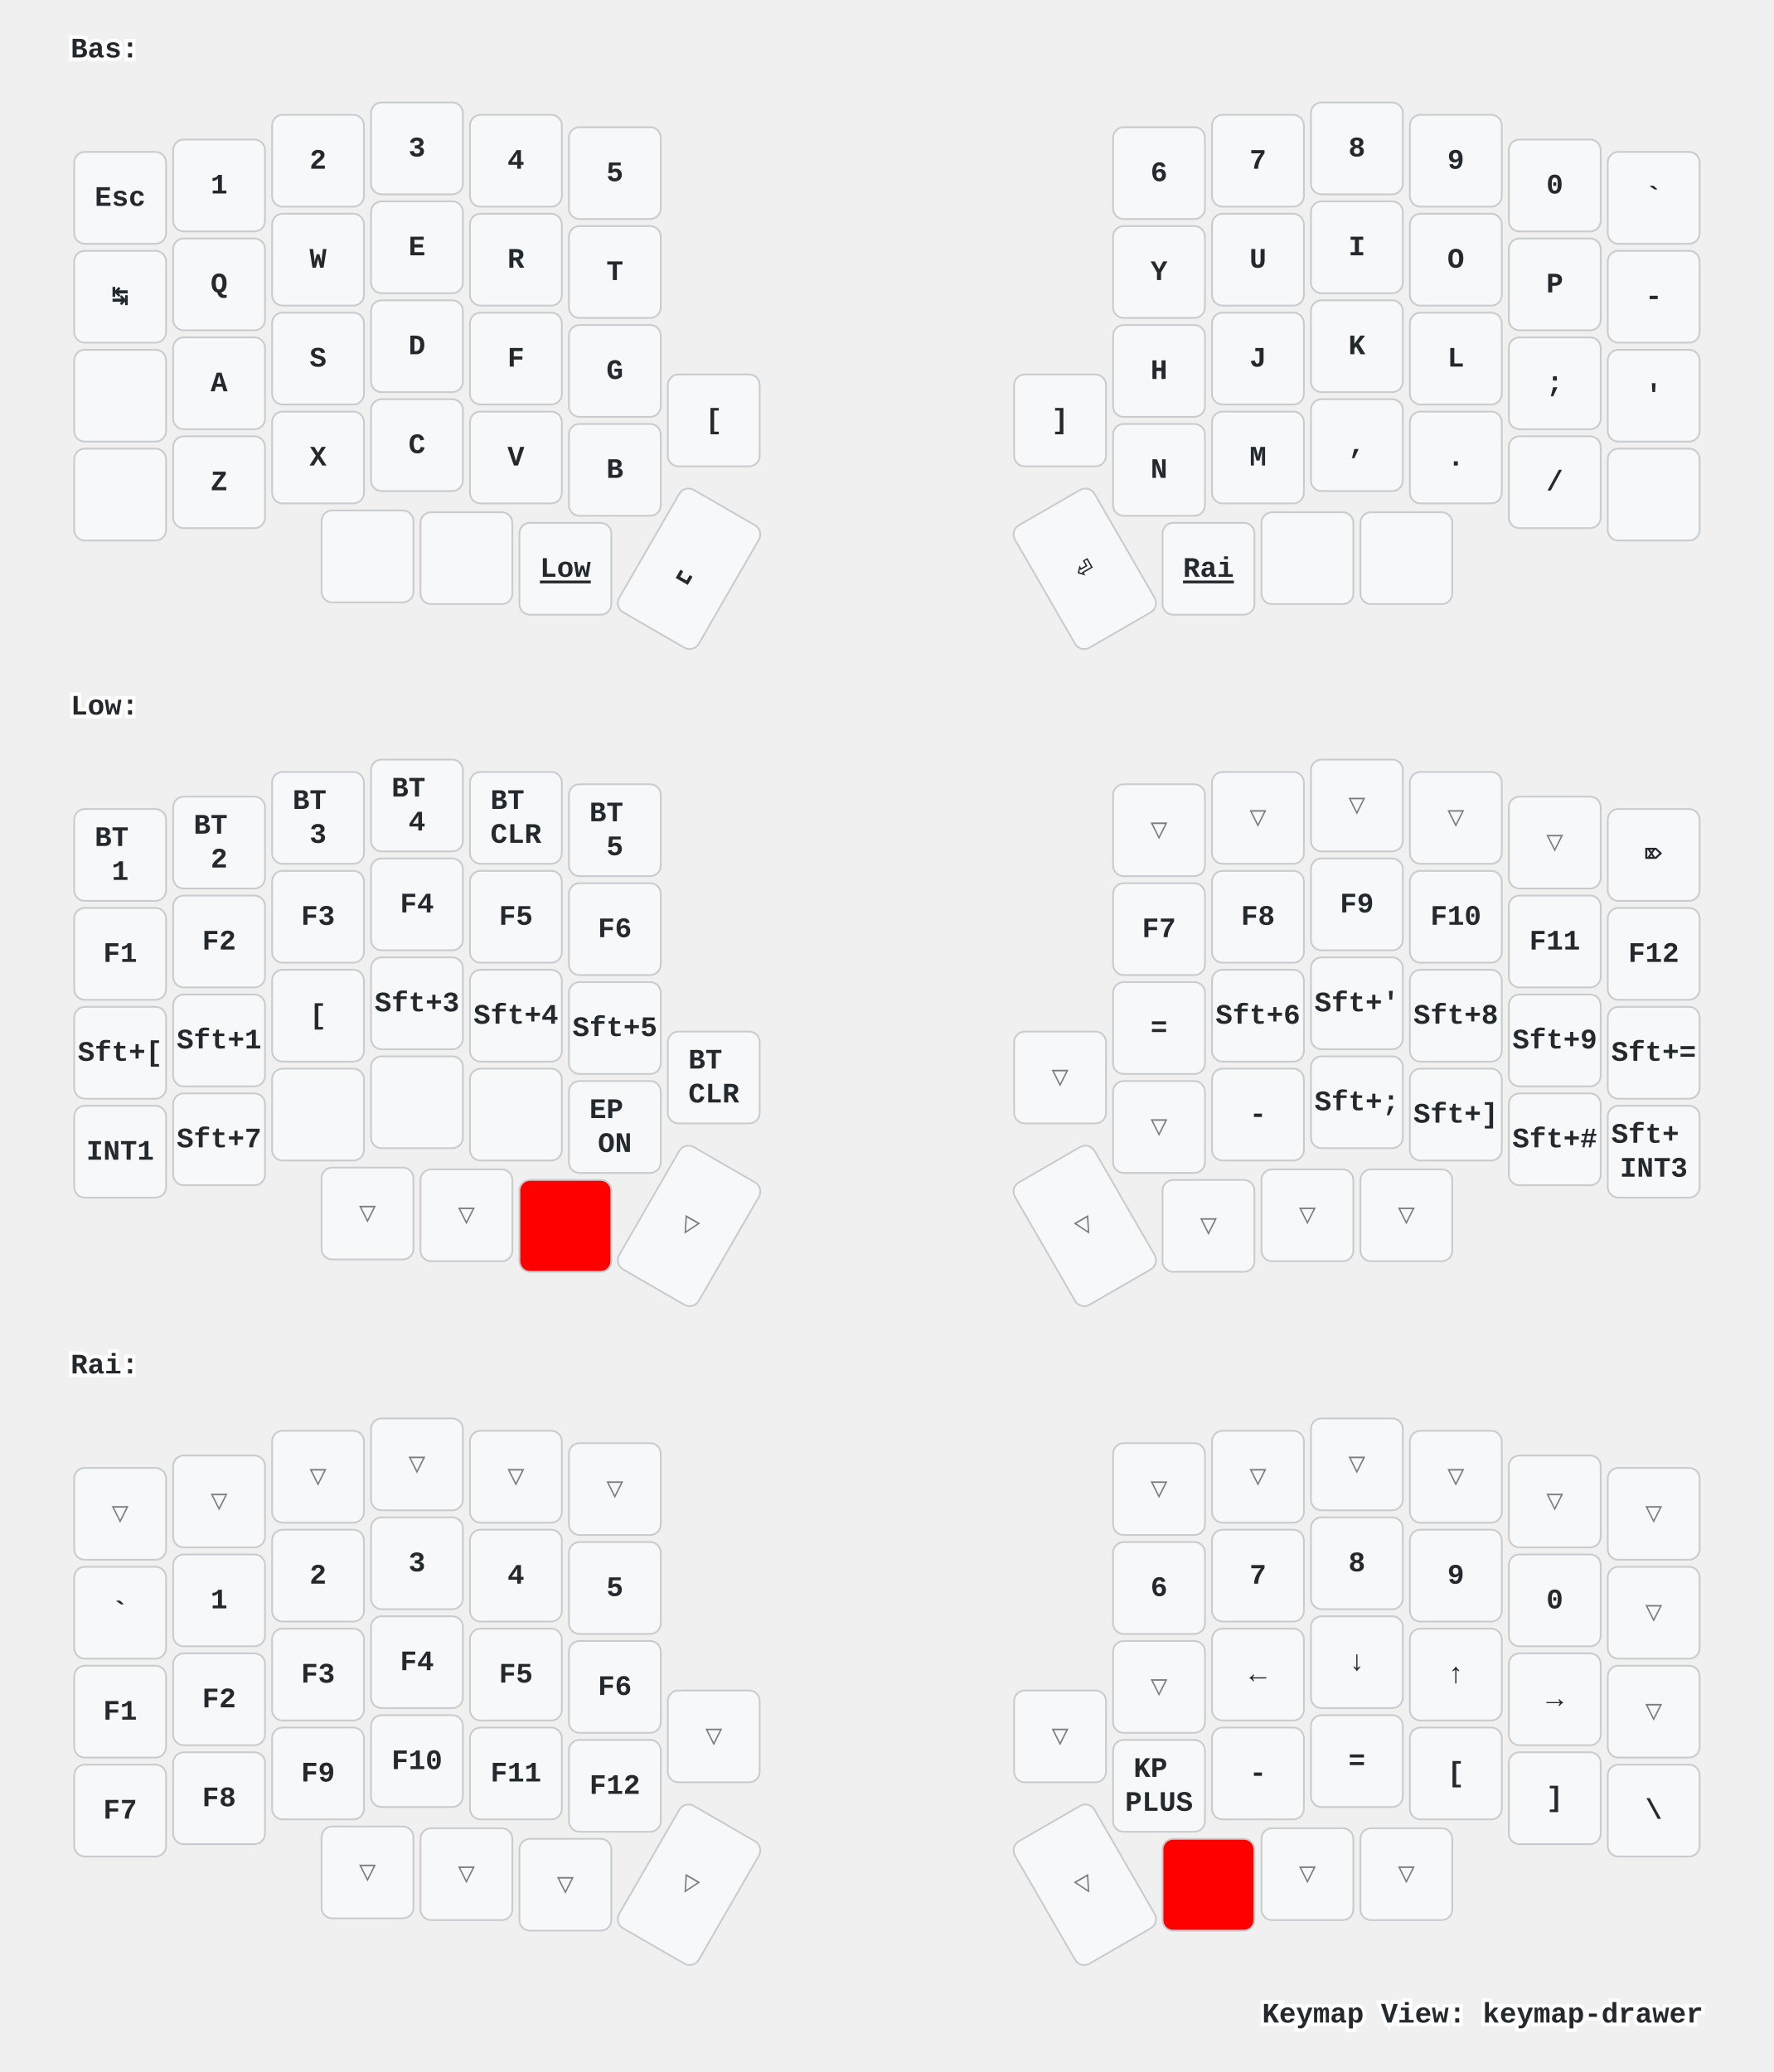
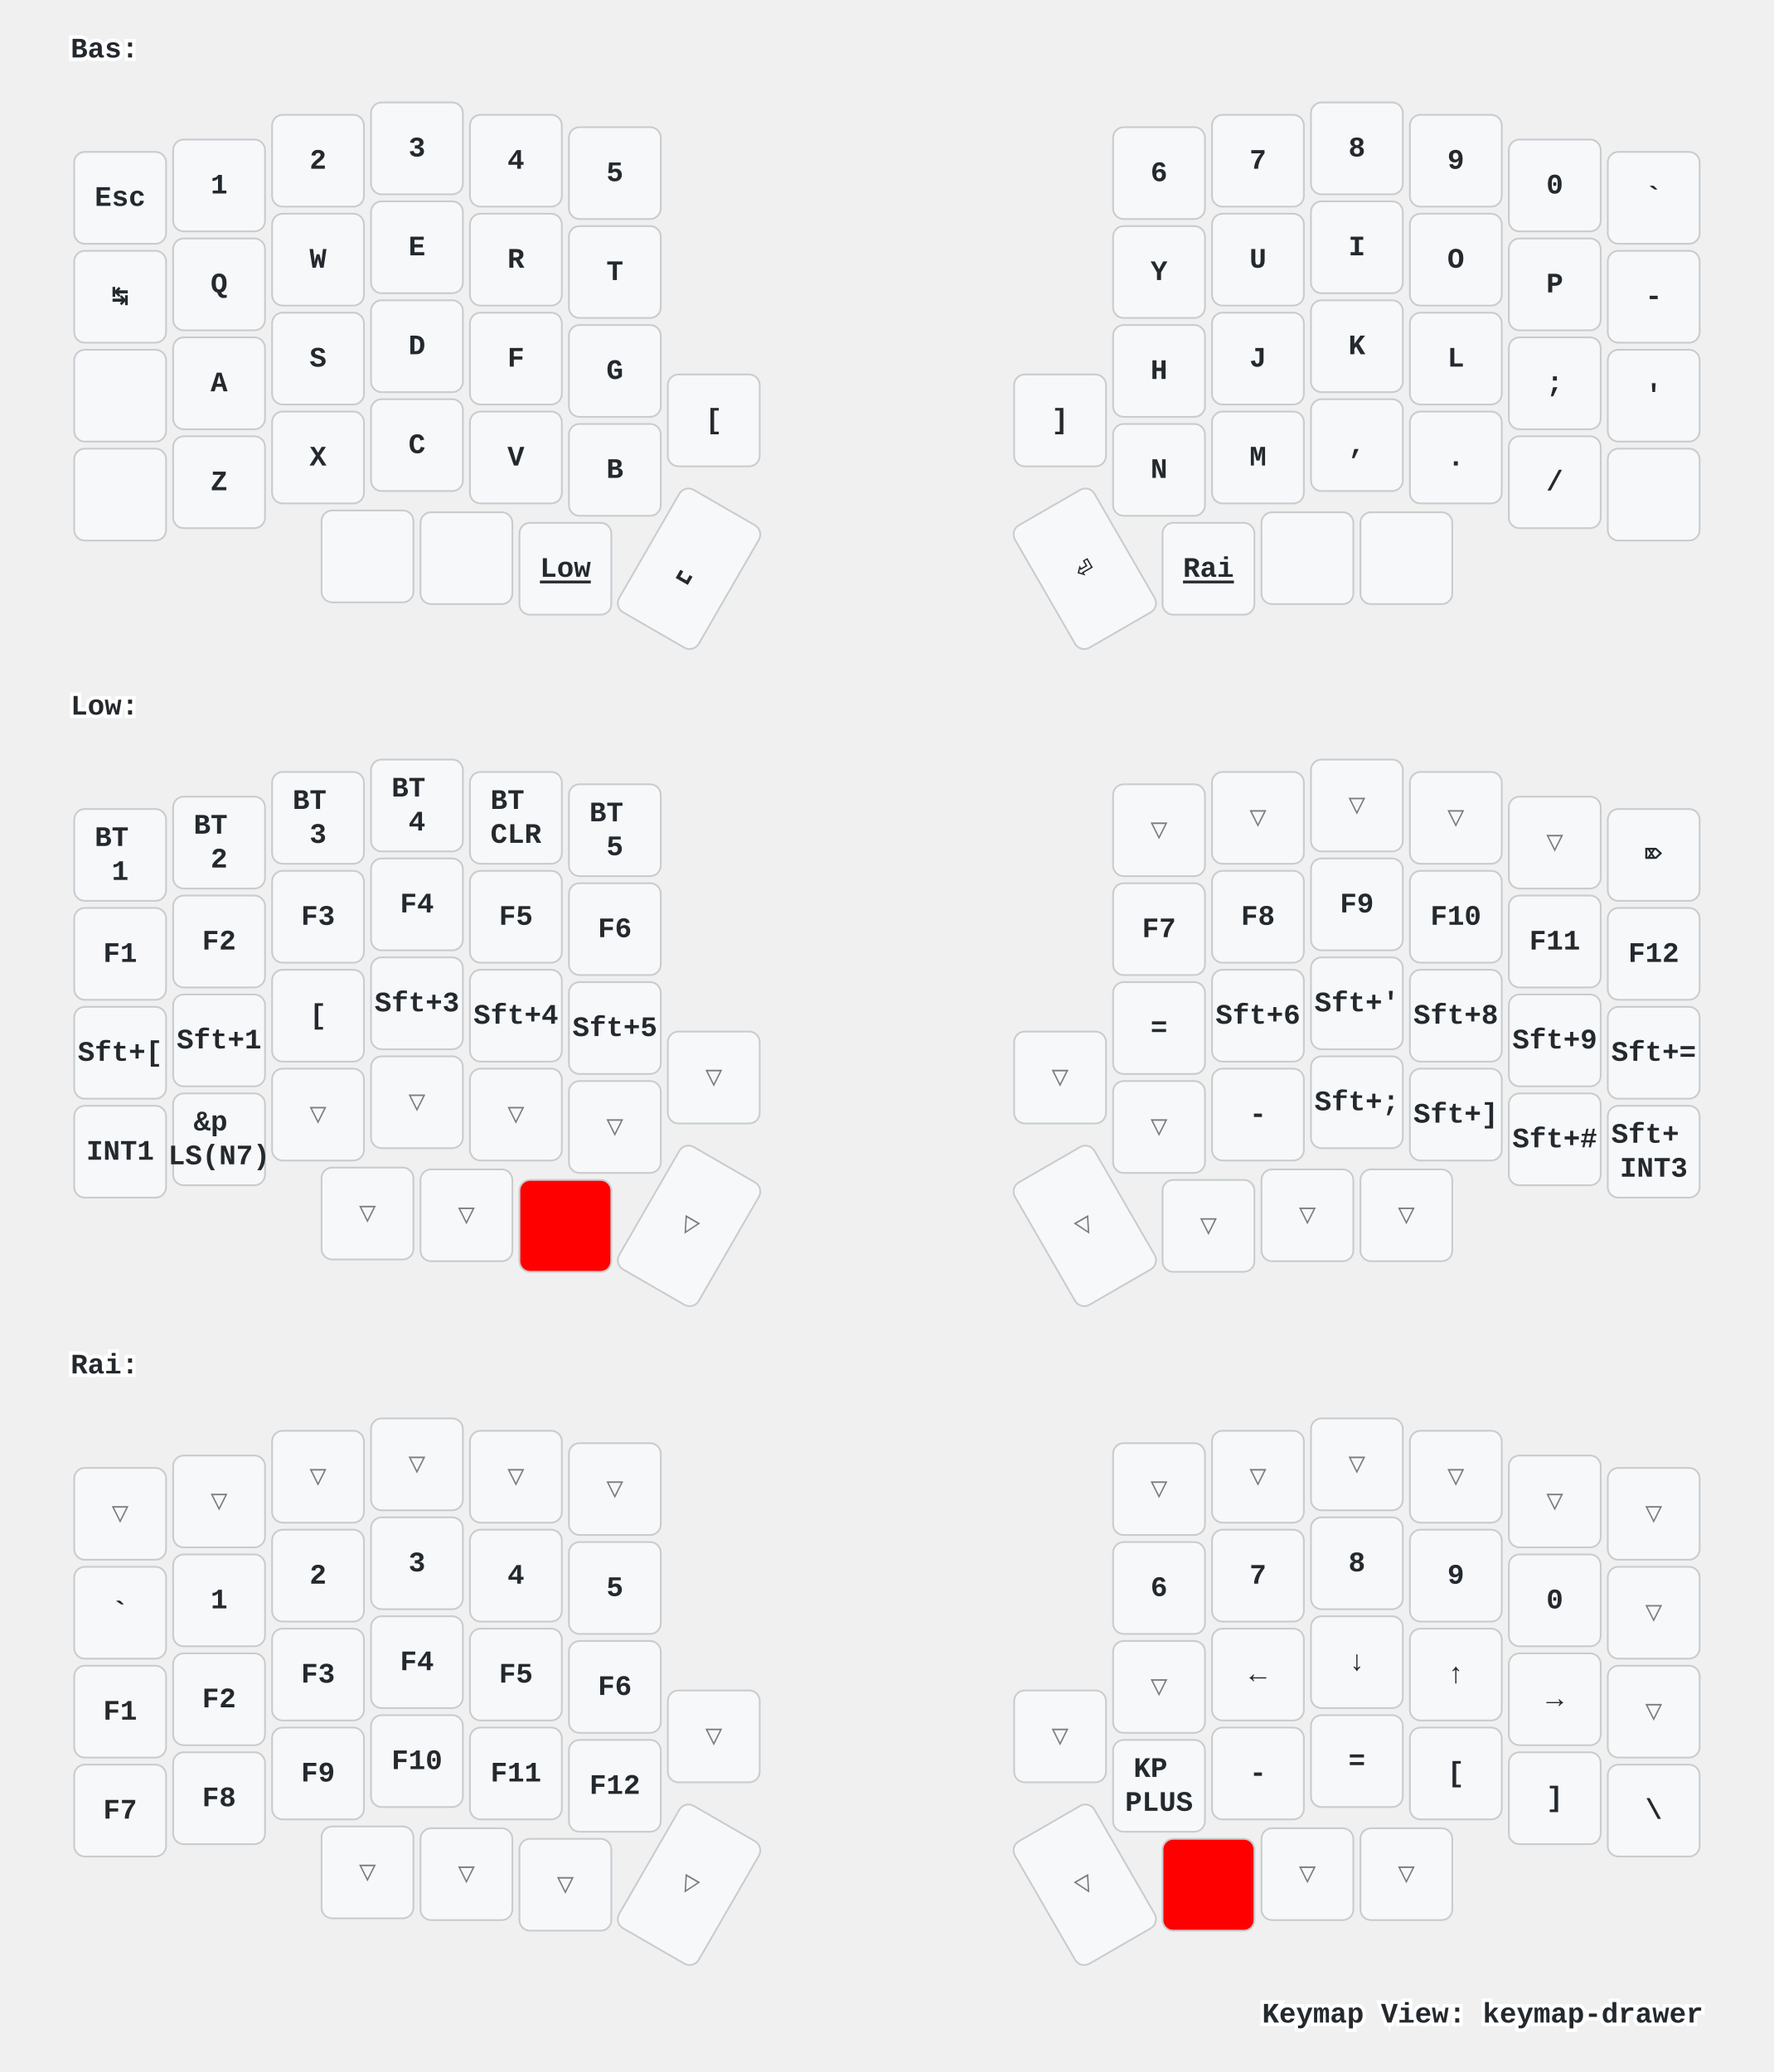
<svg xmlns="http://www.w3.org/2000/svg" xmlns:xlink="http://www.w3.org/1999/xlink" width="1004" height="1173" viewBox="0 0 1004 1173" class="keymap">
  <defs>/* start glyphs */
<svg id="mdi:apple-keyboard-command">
      <svg id="mdi-apple-keyboard-command" viewBox="0 0 24 24">
        <path d="M6,2A4,4 0 0,1 10,6V8H14V6A4,4 0 0,1 18,2A4,4 0 0,1 22,6A4,4 0 0,1 18,10H16V14H18A4,4 0 0,1 22,18A4,4 0 0,1 18,22A4,4 0 0,1 14,18V16H10V18A4,4 0 0,1 6,22A4,4 0 0,1 2,18A4,4 0 0,1 6,14H8V10H6A4,4 0 0,1 2,6A4,4 0 0,1 6,2M16,18A2,2 0 0,0 18,20A2,2 0 0,0 20,18A2,2 0 0,0 18,16H16V18M14,10H10V14H14V10M6,16A2,2 0 0,0 4,18A2,2 0 0,0 6,20A2,2 0 0,0 8,18V16H6M8,6A2,2 0 0,0 6,4A2,2 0 0,0 4,6A2,2 0 0,0 6,8H8V6M18,8A2,2 0 0,0 20,6A2,2 0 0,0 18,4A2,2 0 0,0 16,6V8H18Z" />
      </svg>
    </svg>
    <svg id="mdi:apple-keyboard-control">
      <svg id="mdi-apple-keyboard-control" viewBox="0 0 24 24">
        <path d="M19.78,11.78L18.36,13.19L12,6.83L5.64,13.19L4.22,11.78L12,4L19.78,11.78Z" />
      </svg>
    </svg>
    <svg id="mdi:apple-keyboard-option">
      <svg id="mdi-apple-keyboard-option" viewBox="0 0 24 24">
        <path d="M3,4H9.11L16.15,18H21V20H14.88L7.84,6H3V4M14,4H21V6H14V4Z" />
      </svg>
    </svg>
    <svg id="mdi:apple-keyboard-shift">
      <svg id="mdi-apple-keyboard-shift" viewBox="0 0 24 24">
        <path d="M15,18V12H17.17L12,6.83L6.83,12H9V18H15M12,4L22,14H17V20H7V14H2L12,4Z" />
      </svg>
    </svg>
    <svg id="mdi:backspace-outline">
      <svg id="mdi-backspace-outline" viewBox="0 0 24 24">
        <path d="M19,15.59L17.59,17L14,13.41L10.41,17L9,15.59L12.59,12L9,8.41L10.41,7L14,10.59L17.59,7L19,8.41L15.41,12L19,15.59M22,3A2,2 0 0,1 24,5V19A2,2 0 0,1 22,21H7C6.31,21 5.77,20.64 5.41,20.11L0,12L5.41,3.88C5.77,3.35 6.31,3 7,3H22M22,5H7L2.28,12L7,19H22V5Z" />
      </svg>
    </svg>
-     <svg id="mdi:led-on">
-       <svg id="mdi-led-on" viewBox="0 0 24 24">
-         <path d="M11,0V4H13V0H11M18.3,2.29L15.24,5.29L16.64,6.71L19.7,3.71L18.3,2.29M5.71,2.29L4.29,3.71L7.29,6.71L8.71,5.29L5.71,2.29M12,6A4,4 0 0,0 8,10V16H6V18H9V23H11V18H13V23H15V18H18V16H16V10A4,4 0 0,0 12,6M2,9V11H6V9H2M18,9V11H22V9H18Z" />
-       </svg>
-     </svg>
-     <svg id="mdi:led-outline">
-       <svg id="mdi-led-outline" viewBox="0 0 24 24">
-         <path d="M12,6A4,4 0 0,0 8,10V16H6V18H9V23H11V18H13V23H15V18H18V16H16V10A4,4 0 0,0 12,6M12,8A2,2 0 0,1 14,10V15H10V10A2,2 0 0,1 12,8Z" />
-       </svg>
-     </svg>
-     <svg id="mdi:page-previous-outline">
-       <svg id="mdi-page-previous-outline" viewBox="0 0 24 24">
-         <path d="M2,3H19A2,2 0 0,1 21,5V9H19V5H2V19H19V15H21V19A2,2 0 0,1 19,21H2A2,2 0 0,1 0,19V5A2,2 0 0,1 2,3M17,15V13H24V11H17V9L13,12L17,15M4,13H11V11H4V13M4,9H11V7H4V9M4,17H8V15H4V17Z" />
-       </svg>
-     </svg>
-     <svg id="tabler:brightness-down">
-       <svg viewBox="0 0 24 24" fill="none" stroke="currentColor" stroke-width="2" stroke-linecap="round" stroke-linejoin="round" class="icon icon-tabler icons-tabler-outline icon-tabler-brightness-down">
-         <path stroke="none" d="M0 0h24v24H0z" fill="none" />
-         <path d="M9 12a3 3 0 1 0 6 0a3 3 0 1 0 -6 0" />
-         <path d="M12 5l0 .01" />
-         <path d="M17 7l0 .01" />
-         <path d="M19 12l0 .01" />
-         <path d="M17 17l0 .01" />
-         <path d="M12 19l0 .01" />
-         <path d="M7 17l0 .01" />
-         <path d="M5 12l0 .01" />
-         <path d="M7 7l0 .01" />
-       </svg>
-     </svg>
-     <svg id="tabler:brightness-up">
-       <svg viewBox="0 0 24 24" fill="none" stroke="currentColor" stroke-width="2" stroke-linecap="round" stroke-linejoin="round" class="icon icon-tabler icons-tabler-outline icon-tabler-brightness-up">
-         <path stroke="none" d="M0 0h24v24H0z" fill="none" />
-         <path d="M9 12a3 3 0 1 0 6 0a3 3 0 1 0 -6 0" />
-         <path d="M12 5l0 -2" />
-         <path d="M17 7l1.4 -1.4" />
-         <path d="M19 12l2 0" />
-         <path d="M17 17l1.4 1.4" />
-         <path d="M12 19l0 2" />
-         <path d="M7 17l-1.4 1.4" />
-         <path d="M6 12l-2 0" />
-         <path d="M7 7l-1.4 -1.4" />
-       </svg>
-     </svg>
  </defs>/* end glyphs */
<style>/* inherit to force styles through use tags */
svg path {
    fill: inherit;
}

/* font and background color specifications */
svg.keymap {
    font-family: SFMono-Regular,Consolas,Liberation Mono,Menlo,monospace;
    font-size: 14px;
    font-kerning: normal;
    text-rendering: optimizeLegibility;
    fill: #24292e;
}

/* default key styling */
rect.key {
    fill: #f6f8fa;
}

rect.key, rect.combo {
    stroke: #c9cccf;
    stroke-width: 1;
}

/* default key side styling, only used is draw_key_sides is set */
rect.side {
    filter: brightness(90%);
}

/* color accent for combo boxes */
rect.combo, rect.combo-separate {
    fill: #cdf;
}

/* color accent for held keys */
rect.held, rect.combo.held {
    fill: #fdd;
}

/* color accent for ghost (optional) keys */
rect.ghost, rect.combo.ghost {
    stroke-dasharray: 4, 4;
    stroke-width: 2;
}

text {
    text-anchor: middle;
    dominant-baseline: middle;
}

/* styling for layer labels */
text.label {
    font-weight: bold;
    text-anchor: start;
    stroke: white;
    stroke-width: 4;
    paint-order: stroke;
}

/* styling for optional footer */
text.footer {
    text-anchor: end;
    dominant-baseline: auto;
    stroke: white;
    stroke-width: 4;
    paint-order: stroke;
}

/* styling for combo tap, and key non-tap label text */
text.combo, text.hold, text.shifted, text.left, text.right {
    font-size: 11px;
}

text.hold {
    text-anchor: middle;
    dominant-baseline: auto;
}

text.shifted {
    text-anchor: middle;
    dominant-baseline: hanging;
}

text.left {
    text-anchor: start;
}

text.right {
    text-anchor: end;
}

text.layer-activator {
    text-decoration: underline;
}

/* styling for hold/shifted label text in combo box */
text.combo.hold, text.combo.shifted, text.combo.left, text.combo.right {
    font-size: 8px;
}

/* lighter symbol for transparent keys */
text.trans {
    fill: #7b7e81;
}

/* styling for combo dendrons */
path.combo {
    stroke-width: 1;
    stroke: gray;
    fill: none;
}

/* Start Tabler Icons Cleanup */
/* cannot use height/width with glyphs */
.icon-tabler &gt; path {
    fill: inherit;
    stroke: inherit;
    stroke-width: 2;
}
/* hide tabler's default box */
.icon-tabler &gt; path[stroke="none"][fill="none"] {
    visibility: hidden;
}
/* End Tabler Icons Cleanup */

/* For default sytles, see https://github.com/caksoylar/keymap-drawer/blob/main/keymap_drawer/config.py#L85 */

svg.keymap {
  font-family: Ubuntu Mono, Inconsolata, Consolas, Liberation Mono, Menlo, monospace;
  font-size: 16px;
  font-weight: bold;
  text-rendering: optimizeLegibility;
}

/* Color accent for held keys
red = #f00
green = #0f0
blue = #00f
yellow = #ff0
cyan = #0ff
magenta = #f0f
white = #fff
black = #000
grey = #888
light grey = #ccc
#ffc
*/
rect.held, rect.combo.held {
    fill: #f00;
}

/* Technique borrowed and extended from https://github.com/englmaxi/zmk-config/blob/master/keymap-drawer/config.yaml */
.sym_sub_text.tap {
  translate: -5px 2px;
  font-size: 20px;
}
.sym_sub_text.shifted {
  translate: 10px 13px;
  font-size: 10px;
  opacity: 1.0;
}
.combo.sym_sub_text.tap {
  translate: -1px 1px;
}
.combo.sym_sub_text.shifted {
  translate: 7px 5px;
  font-size: 10px;
  opacity: 1.0;
}

/* Toggle */
.toggle.shifted {
  translate: -10px 12px;
}

.toggle.hold {
  translate: 13px -23px;
}

/* Variant for tap-dances */
.tap_dance.tap {
  translate: -7px 0px;
  font-size: 12px;
}
.tap_dance.shifted {
  translate: 7px 17px;
  font-size: 12px;
  opacity: 1.0;
}

/* Variant for symbol next to symbol */
.sym_by_sym.tap {
  translate: -6px 0px;
}
.sym_by_sym.shifted {
  translate: 10px 12px;
  opacity: 1.0;
}

.combo.sym_by_sym.tap {
  translate: -35px 0px;
}
.combo.sym_by_sym.shifted {
  translate: 35px 20px;
  opacity: 1.0;
}

.combo.sym_by_sym.hold {
  visibility: hidden;
}

/* hide hold box for combo sym_by_sym */
.combo.sym_by_sym.hold &gt; path[stroke="none"][fill="none"] {
  visibility: hidden;
}
</style>
  <g transform="translate(40, 0)" class="layer-Bas">
    <text x="0" y="28" class="label" id="Bas">Bas:</text>
    <g transform="translate(0, 56)">
      <g transform="translate(28, 56)" class="key keypos-0">
        <rect rx="6" ry="6" x="-26" y="-26" width="52" height="52" class="key" />
        <text x="0" y="0" class="key tap">Esc</text>
      </g>
      <g transform="translate(84, 49)" class="key keypos-1">
        <rect rx="6" ry="6" x="-26" y="-26" width="52" height="52" class="key" />
        <text x="0" y="0" class="key tap">1</text>
      </g>
      <g transform="translate(140, 35)" class="key keypos-2">
        <rect rx="6" ry="6" x="-26" y="-26" width="52" height="52" class="key" />
        <text x="0" y="0" class="key tap">2</text>
      </g>
      <g transform="translate(196, 28)" class="key keypos-3">
        <rect rx="6" ry="6" x="-26" y="-26" width="52" height="52" class="key" />
        <text x="0" y="0" class="key tap">3</text>
      </g>
      <g transform="translate(252, 35)" class="key keypos-4">
        <rect rx="6" ry="6" x="-26" y="-26" width="52" height="52" class="key" />
        <text x="0" y="0" class="key tap">4</text>
      </g>
      <g transform="translate(308, 42)" class="key keypos-5">
        <rect rx="6" ry="6" x="-26" y="-26" width="52" height="52" class="key" />
        <text x="0" y="0" class="key tap">5</text>
      </g>
      <g transform="translate(616, 42)" class="key keypos-6">
        <rect rx="6" ry="6" x="-26" y="-26" width="52" height="52" class="key" />
        <text x="0" y="0" class="key tap">6</text>
      </g>
      <g transform="translate(672, 35)" class="key keypos-7">
        <rect rx="6" ry="6" x="-26" y="-26" width="52" height="52" class="key" />
        <text x="0" y="0" class="key tap">7</text>
      </g>
      <g transform="translate(728, 28)" class="key keypos-8">
        <rect rx="6" ry="6" x="-26" y="-26" width="52" height="52" class="key" />
        <text x="0" y="0" class="key tap">8</text>
      </g>
      <g transform="translate(784, 35)" class="key keypos-9">
        <rect rx="6" ry="6" x="-26" y="-26" width="52" height="52" class="key" />
        <text x="0" y="0" class="key tap">9</text>
      </g>
      <g transform="translate(840, 49)" class="key keypos-10">
        <rect rx="6" ry="6" x="-26" y="-26" width="52" height="52" class="key" />
        <text x="0" y="0" class="key tap">0</text>
      </g>
      <g transform="translate(896, 56)" class="key keypos-11">
        <rect rx="6" ry="6" x="-26" y="-26" width="52" height="52" class="key" />
        <text x="0" y="0" class="key tap">`</text>
      </g>
      <g transform="translate(28, 112)" class="key keypos-12">
        <rect rx="6" ry="6" x="-26" y="-26" width="52" height="52" class="key" />
        <text x="0" y="0" class="key tap">↹</text>
      </g>
      <g transform="translate(84, 105)" class="key keypos-13">
        <rect rx="6" ry="6" x="-26" y="-26" width="52" height="52" class="key" />
        <text x="0" y="0" class="key tap">Q</text>
      </g>
      <g transform="translate(140, 91)" class="key keypos-14">
        <rect rx="6" ry="6" x="-26" y="-26" width="52" height="52" class="key" />
        <text x="0" y="0" class="key tap">W</text>
      </g>
      <g transform="translate(196, 84)" class="key keypos-15">
        <rect rx="6" ry="6" x="-26" y="-26" width="52" height="52" class="key" />
        <text x="0" y="0" class="key tap">E</text>
      </g>
      <g transform="translate(252, 91)" class="key keypos-16">
        <rect rx="6" ry="6" x="-26" y="-26" width="52" height="52" class="key" />
        <text x="0" y="0" class="key tap">R</text>
      </g>
      <g transform="translate(308, 98)" class="key keypos-17">
        <rect rx="6" ry="6" x="-26" y="-26" width="52" height="52" class="key" />
        <text x="0" y="0" class="key tap">T</text>
      </g>
      <g transform="translate(616, 98)" class="key keypos-18">
        <rect rx="6" ry="6" x="-26" y="-26" width="52" height="52" class="key" />
        <text x="0" y="0" class="key tap">Y</text>
      </g>
      <g transform="translate(672, 91)" class="key keypos-19">
        <rect rx="6" ry="6" x="-26" y="-26" width="52" height="52" class="key" />
        <text x="0" y="0" class="key tap">U</text>
      </g>
      <g transform="translate(728, 84)" class="key keypos-20">
        <rect rx="6" ry="6" x="-26" y="-26" width="52" height="52" class="key" />
        <text x="0" y="0" class="key tap">I</text>
      </g>
      <g transform="translate(784, 91)" class="key keypos-21">
        <rect rx="6" ry="6" x="-26" y="-26" width="52" height="52" class="key" />
        <text x="0" y="0" class="key tap">O</text>
      </g>
      <g transform="translate(840, 105)" class="key keypos-22">
        <rect rx="6" ry="6" x="-26" y="-26" width="52" height="52" class="key" />
        <text x="0" y="0" class="key tap">P</text>
      </g>
      <g transform="translate(896, 112)" class="key keypos-23">
        <rect rx="6" ry="6" x="-26" y="-26" width="52" height="52" class="key" />
        <text x="0" y="0" class="key tap">-</text>
      </g>
      <g transform="translate(28, 168)" class="key keypos-24">
        <rect rx="6" ry="6" x="-26" y="-26" width="52" height="52" class="key" />
        <use href="#mdi:apple-keyboard-control" xlink:href="#mdi:apple-keyboard-control" x="-9" y="-9" height="18" width="18.0" class="key tap glyph mdi:apple-keyboard-control" />
      </g>
      <g transform="translate(84, 161)" class="key keypos-25">
        <rect rx="6" ry="6" x="-26" y="-26" width="52" height="52" class="key" />
        <text x="0" y="0" class="key tap">A</text>
      </g>
      <g transform="translate(140, 147)" class="key keypos-26">
        <rect rx="6" ry="6" x="-26" y="-26" width="52" height="52" class="key" />
        <text x="0" y="0" class="key tap">S</text>
      </g>
      <g transform="translate(196, 140)" class="key keypos-27">
        <rect rx="6" ry="6" x="-26" y="-26" width="52" height="52" class="key" />
        <text x="0" y="0" class="key tap">D</text>
      </g>
      <g transform="translate(252, 147)" class="key keypos-28">
        <rect rx="6" ry="6" x="-26" y="-26" width="52" height="52" class="key" />
        <text x="0" y="0" class="key tap">F</text>
      </g>
      <g transform="translate(308, 154)" class="key keypos-29">
        <rect rx="6" ry="6" x="-26" y="-26" width="52" height="52" class="key" />
        <text x="0" y="0" class="key tap">G</text>
      </g>
      <g transform="translate(616, 154)" class="key keypos-30">
        <rect rx="6" ry="6" x="-26" y="-26" width="52" height="52" class="key" />
        <text x="0" y="0" class="key tap">H</text>
      </g>
      <g transform="translate(672, 147)" class="key keypos-31">
        <rect rx="6" ry="6" x="-26" y="-26" width="52" height="52" class="key" />
        <text x="0" y="0" class="key tap">J</text>
      </g>
      <g transform="translate(728, 140)" class="key keypos-32">
        <rect rx="6" ry="6" x="-26" y="-26" width="52" height="52" class="key" />
        <text x="0" y="0" class="key tap">K</text>
      </g>
      <g transform="translate(784, 147)" class="key keypos-33">
        <rect rx="6" ry="6" x="-26" y="-26" width="52" height="52" class="key" />
        <text x="0" y="0" class="key tap">L</text>
      </g>
      <g transform="translate(840, 161)" class="key keypos-34">
        <rect rx="6" ry="6" x="-26" y="-26" width="52" height="52" class="key" />
        <text x="0" y="0" class="key tap">;</text>
      </g>
      <g transform="translate(896, 168)" class="key keypos-35">
        <rect rx="6" ry="6" x="-26" y="-26" width="52" height="52" class="key" />
        <text x="0" y="0" class="key tap">'</text>
      </g>
      <g transform="translate(28, 224)" class="key keypos-36">
        <rect rx="6" ry="6" x="-26" y="-26" width="52" height="52" class="key" />
        <use href="#mdi:apple-keyboard-shift" xlink:href="#mdi:apple-keyboard-shift" x="-9" y="-9" height="18" width="18.0" class="key tap glyph mdi:apple-keyboard-shift" />
      </g>
      <g transform="translate(84, 217)" class="key keypos-37">
        <rect rx="6" ry="6" x="-26" y="-26" width="52" height="52" class="key" />
        <text x="0" y="0" class="key tap">Z</text>
      </g>
      <g transform="translate(140, 203)" class="key keypos-38">
        <rect rx="6" ry="6" x="-26" y="-26" width="52" height="52" class="key" />
        <text x="0" y="0" class="key tap">X</text>
      </g>
      <g transform="translate(196, 196)" class="key keypos-39">
        <rect rx="6" ry="6" x="-26" y="-26" width="52" height="52" class="key" />
        <text x="0" y="0" class="key tap">C</text>
      </g>
      <g transform="translate(252, 203)" class="key keypos-40">
        <rect rx="6" ry="6" x="-26" y="-26" width="52" height="52" class="key" />
        <text x="0" y="0" class="key tap">V</text>
      </g>
      <g transform="translate(308, 210)" class="key keypos-41">
        <rect rx="6" ry="6" x="-26" y="-26" width="52" height="52" class="key" />
        <text x="0" y="0" class="key tap">B</text>
      </g>
      <g transform="translate(364, 182)" class="key keypos-42">
        <rect rx="6" ry="6" x="-26" y="-26" width="52" height="52" class="key" />
        <text x="0" y="0" class="key tap">[</text>
      </g>
      <g transform="translate(560, 182)" class="key keypos-43">
        <rect rx="6" ry="6" x="-26" y="-26" width="52" height="52" class="key" />
        <text x="0" y="0" class="key tap">]</text>
      </g>
      <g transform="translate(616, 210)" class="key keypos-44">
        <rect rx="6" ry="6" x="-26" y="-26" width="52" height="52" class="key" />
        <text x="0" y="0" class="key tap">N</text>
      </g>
      <g transform="translate(672, 203)" class="key keypos-45">
        <rect rx="6" ry="6" x="-26" y="-26" width="52" height="52" class="key" />
        <text x="0" y="0" class="key tap">M</text>
      </g>
      <g transform="translate(728, 196)" class="key keypos-46">
        <rect rx="6" ry="6" x="-26" y="-26" width="52" height="52" class="key" />
        <text x="0" y="0" class="key tap">,</text>
      </g>
      <g transform="translate(784, 203)" class="key keypos-47">
        <rect rx="6" ry="6" x="-26" y="-26" width="52" height="52" class="key" />
        <text x="0" y="0" class="key tap">.</text>
      </g>
      <g transform="translate(840, 217)" class="key keypos-48">
        <rect rx="6" ry="6" x="-26" y="-26" width="52" height="52" class="key" />
        <text x="0" y="0" class="key tap">/</text>
      </g>
      <g transform="translate(896, 224)" class="key keypos-49">
        <rect rx="6" ry="6" x="-26" y="-26" width="52" height="52" class="key" />
        <use href="#mdi:apple-keyboard-shift" xlink:href="#mdi:apple-keyboard-shift" x="-9" y="-9" height="18" width="18.0" class="key tap glyph mdi:apple-keyboard-shift" />
      </g>
      <g transform="translate(168, 259)" class="key keypos-50">
        <rect rx="6" ry="6" x="-26" y="-26" width="52" height="52" class="key" />
        <use href="#mdi:apple-keyboard-option" xlink:href="#mdi:apple-keyboard-option" x="-9" y="-9" height="18" width="18.0" class="key tap glyph mdi:apple-keyboard-option" />
      </g>
      <g transform="translate(224, 260)" class="key keypos-51">
        <rect rx="6" ry="6" x="-26" y="-26" width="52" height="52" class="key" />
        <use href="#mdi:apple-keyboard-command" xlink:href="#mdi:apple-keyboard-command" x="-9" y="-9" height="18" width="18.0" class="key tap glyph mdi:apple-keyboard-command" />
      </g>
      <g transform="translate(280, 266)" class="key keypos-52">
        <rect rx="6" ry="6" x="-26" y="-26" width="52" height="52" class="key" />
        <a href="#Low">
          <text x="0" y="0" class="key tap layer-activator">Low</text>
        </a>
      </g>
      <g transform="translate(350, 266) rotate(30.0)" class="key keypos-53">
        <rect rx="6" ry="6" x="-26" y="-40" width="52" height="80" class="key" />
        <text x="0" y="0" class="key tap">␣</text>
      </g>
      <g transform="translate(574, 266) rotate(-30.0)" class="key keypos-54">
        <rect rx="6" ry="6" x="-26" y="-40" width="52" height="80" class="key" />
        <text x="0" y="0" class="key tap">⏎</text>
      </g>
      <g transform="translate(644, 266)" class="key keypos-55">
        <rect rx="6" ry="6" x="-26" y="-26" width="52" height="52" class="key" />
        <a href="#Rai">
          <text x="0" y="0" class="key tap layer-activator">Rai</text>
        </a>
      </g>
      <g transform="translate(700, 260)" class="key keypos-56">
        <rect rx="6" ry="6" x="-26" y="-26" width="52" height="52" class="key" />
        <use href="#mdi:backspace-outline" xlink:href="#mdi:backspace-outline" x="-9" y="-9" height="18" width="18.0" class="key tap glyph mdi:backspace-outline" />
      </g>
      <g transform="translate(756, 260)" class="key keypos-57">
        <rect rx="6" ry="6" x="-26" y="-26" width="52" height="52" class="key" />
        <use href="#mdi:apple-keyboard-command" xlink:href="#mdi:apple-keyboard-command" x="-9" y="-9" height="18" width="18.0" class="key tap glyph mdi:apple-keyboard-command" />
      </g>
    </g>
  </g>
  <g transform="translate(40, 372)" class="layer-Low">
    <text x="0" y="28" class="label" id="Low">Low:</text>
    <g transform="translate(0, 56)">
      <g transform="translate(28, 56)" class="key keypos-0">
        <rect rx="6" ry="6" x="-26" y="-26" width="52" height="52" class="key" />
        <text x="0" y="0" class="key tap">
          <tspan x="0" dy="-0.6em">BT</tspan>
          <tspan x="0" dy="1.2em">1</tspan>
        </text>
      </g>
      <g transform="translate(84, 49)" class="key keypos-1">
        <rect rx="6" ry="6" x="-26" y="-26" width="52" height="52" class="key" />
        <text x="0" y="0" class="key tap">
          <tspan x="0" dy="-0.6em">BT</tspan>
          <tspan x="0" dy="1.2em">2</tspan>
        </text>
      </g>
      <g transform="translate(140, 35)" class="key keypos-2">
        <rect rx="6" ry="6" x="-26" y="-26" width="52" height="52" class="key" />
        <text x="0" y="0" class="key tap">
          <tspan x="0" dy="-0.6em">BT</tspan>
          <tspan x="0" dy="1.2em">3</tspan>
        </text>
      </g>
      <g transform="translate(196, 28)" class="key keypos-3">
        <rect rx="6" ry="6" x="-26" y="-26" width="52" height="52" class="key" />
        <text x="0" y="0" class="key tap">
          <tspan x="0" dy="-0.6em">BT</tspan>
          <tspan x="0" dy="1.2em">4</tspan>
        </text>
      </g>
      <g transform="translate(252, 35)" class="key keypos-4">
        <rect rx="6" ry="6" x="-26" y="-26" width="52" height="52" class="key" />
        <text x="0" y="0" class="key tap">
          <tspan x="0" dy="-0.6em">BT</tspan>
          <tspan x="0" dy="1.2em">CLR</tspan>
        </text>
      </g>
      <g transform="translate(308, 42)" class="key keypos-5">
        <rect rx="6" ry="6" x="-26" y="-26" width="52" height="52" class="key" />
        <text x="0" y="0" class="key tap">
          <tspan x="0" dy="-0.6em">BT</tspan>
          <tspan x="0" dy="1.2em">5</tspan>
        </text>
      </g>
      <g transform="translate(616, 42)" class="key trans keypos-6">
        <rect rx="6" ry="6" x="-26" y="-26" width="52" height="52" class="key trans" />
        <text x="0" y="0" class="key trans tap">▽</text>
      </g>
      <g transform="translate(672, 35)" class="key trans keypos-7">
        <rect rx="6" ry="6" x="-26" y="-26" width="52" height="52" class="key trans" />
        <text x="0" y="0" class="key trans tap">▽</text>
      </g>
      <g transform="translate(728, 28)" class="key trans keypos-8">
        <rect rx="6" ry="6" x="-26" y="-26" width="52" height="52" class="key trans" />
        <text x="0" y="0" class="key trans tap">▽</text>
      </g>
      <g transform="translate(784, 35)" class="key trans keypos-9">
        <rect rx="6" ry="6" x="-26" y="-26" width="52" height="52" class="key trans" />
        <text x="0" y="0" class="key trans tap">▽</text>
      </g>
      <g transform="translate(840, 49)" class="key trans keypos-10">
        <rect rx="6" ry="6" x="-26" y="-26" width="52" height="52" class="key trans" />
        <text x="0" y="0" class="key trans tap">▽</text>
      </g>
      <g transform="translate(896, 56)" class="key keypos-11">
        <rect rx="6" ry="6" x="-26" y="-26" width="52" height="52" class="key" />
        <text x="0" y="0" class="key tap">⌦</text>
      </g>
      <g transform="translate(28, 112)" class="key keypos-12">
        <rect rx="6" ry="6" x="-26" y="-26" width="52" height="52" class="key" />
        <text x="0" y="0" class="key tap">F1</text>
      </g>
      <g transform="translate(84, 105)" class="key keypos-13">
        <rect rx="6" ry="6" x="-26" y="-26" width="52" height="52" class="key" />
        <text x="0" y="0" class="key tap">F2</text>
      </g>
      <g transform="translate(140, 91)" class="key keypos-14">
        <rect rx="6" ry="6" x="-26" y="-26" width="52" height="52" class="key" />
        <text x="0" y="0" class="key tap">F3</text>
      </g>
      <g transform="translate(196, 84)" class="key keypos-15">
        <rect rx="6" ry="6" x="-26" y="-26" width="52" height="52" class="key" />
        <text x="0" y="0" class="key tap">F4</text>
      </g>
      <g transform="translate(252, 91)" class="key keypos-16">
        <rect rx="6" ry="6" x="-26" y="-26" width="52" height="52" class="key" />
        <text x="0" y="0" class="key tap">F5</text>
      </g>
      <g transform="translate(308, 98)" class="key keypos-17">
        <rect rx="6" ry="6" x="-26" y="-26" width="52" height="52" class="key" />
        <text x="0" y="0" class="key tap">F6</text>
      </g>
      <g transform="translate(616, 98)" class="key keypos-18">
        <rect rx="6" ry="6" x="-26" y="-26" width="52" height="52" class="key" />
        <text x="0" y="0" class="key tap">F7</text>
      </g>
      <g transform="translate(672, 91)" class="key keypos-19">
        <rect rx="6" ry="6" x="-26" y="-26" width="52" height="52" class="key" />
        <text x="0" y="0" class="key tap">F8</text>
      </g>
      <g transform="translate(728, 84)" class="key keypos-20">
        <rect rx="6" ry="6" x="-26" y="-26" width="52" height="52" class="key" />
        <text x="0" y="0" class="key tap">F9</text>
      </g>
      <g transform="translate(784, 91)" class="key keypos-21">
        <rect rx="6" ry="6" x="-26" y="-26" width="52" height="52" class="key" />
        <text x="0" y="0" class="key tap">F10</text>
      </g>
      <g transform="translate(840, 105)" class="key keypos-22">
        <rect rx="6" ry="6" x="-26" y="-26" width="52" height="52" class="key" />
        <text x="0" y="0" class="key tap">F11</text>
      </g>
      <g transform="translate(896, 112)" class="key keypos-23">
        <rect rx="6" ry="6" x="-26" y="-26" width="52" height="52" class="key" />
        <text x="0" y="0" class="key tap">F12</text>
      </g>
      <g transform="translate(28, 168)" class="key keypos-24">
        <rect rx="6" ry="6" x="-26" y="-26" width="52" height="52" class="key" />
        <text x="0" y="0" class="key tap">Sft+[</text>
      </g>
      <g transform="translate(84, 161)" class="key keypos-25">
        <rect rx="6" ry="6" x="-26" y="-26" width="52" height="52" class="key" />
        <text x="0" y="0" class="key tap">Sft+1</text>
      </g>
      <g transform="translate(140, 147)" class="key keypos-26">
        <rect rx="6" ry="6" x="-26" y="-26" width="52" height="52" class="key" />
        <text x="0" y="0" class="key tap">[</text>
      </g>
      <g transform="translate(196, 140)" class="key keypos-27">
        <rect rx="6" ry="6" x="-26" y="-26" width="52" height="52" class="key" />
        <text x="0" y="0" class="key tap">Sft+3</text>
      </g>
      <g transform="translate(252, 147)" class="key keypos-28">
        <rect rx="6" ry="6" x="-26" y="-26" width="52" height="52" class="key" />
        <text x="0" y="0" class="key tap">Sft+4</text>
      </g>
      <g transform="translate(308, 154)" class="key keypos-29">
        <rect rx="6" ry="6" x="-26" y="-26" width="52" height="52" class="key" />
        <text x="0" y="0" class="key tap">Sft+5</text>
      </g>
      <g transform="translate(616, 154)" class="key keypos-30">
        <rect rx="6" ry="6" x="-26" y="-26" width="52" height="52" class="key" />
        <text x="0" y="0" class="key tap">=</text>
      </g>
      <g transform="translate(672, 147)" class="key keypos-31">
        <rect rx="6" ry="6" x="-26" y="-26" width="52" height="52" class="key" />
        <text x="0" y="0" class="key tap">Sft+6</text>
      </g>
      <g transform="translate(728, 140)" class="key keypos-32">
        <rect rx="6" ry="6" x="-26" y="-26" width="52" height="52" class="key" />
        <text x="0" y="0" class="key tap">Sft+'</text>
      </g>
      <g transform="translate(784, 147)" class="key keypos-33">
        <rect rx="6" ry="6" x="-26" y="-26" width="52" height="52" class="key" />
        <text x="0" y="0" class="key tap">Sft+8</text>
      </g>
      <g transform="translate(840, 161)" class="key keypos-34">
        <rect rx="6" ry="6" x="-26" y="-26" width="52" height="52" class="key" />
        <text x="0" y="0" class="key tap">Sft+9</text>
      </g>
      <g transform="translate(896, 168)" class="key keypos-35">
        <rect rx="6" ry="6" x="-26" y="-26" width="52" height="52" class="key" />
        <text x="0" y="0" class="key tap">Sft+=</text>
      </g>
      <g transform="translate(28, 224)" class="key keypos-36">
        <rect rx="6" ry="6" x="-26" y="-26" width="52" height="52" class="key" />
        <text x="0" y="0" class="key tap">INT1</text>
      </g>
      <g transform="translate(84, 217)" class="key keypos-37">
        <rect rx="6" ry="6" x="-26" y="-26" width="52" height="52" class="key" />
-         <text x="0" y="0" class="key tap">Sft+7</text>
-       </g>
-       <g transform="translate(140, 203)" class="key sym_by_sym keypos-38">
-         <rect rx="6" ry="6" x="-26" y="-26" width="52" height="52" class="key sym_by_sym" />
-         <use href="#mdi:led-on" xlink:href="#mdi:led-on" x="-9" y="-9" height="18" width="18.0" class="key sym_by_sym tap glyph mdi:led-on" />
-         <use href="#tabler:brightness-up" xlink:href="#tabler:brightness-up" x="-8" y="-24" height="15" width="15.0" class="key sym_by_sym shifted glyph tabler:brightness-up" />
-       </g>
-       <g transform="translate(196, 196)" class="key sym_by_sym keypos-39">
-         <rect rx="6" ry="6" x="-26" y="-26" width="52" height="52" class="key sym_by_sym" />
-         <use href="#mdi:led-outline" xlink:href="#mdi:led-outline" x="-9" y="-9" height="18" width="18.0" class="key sym_by_sym tap glyph mdi:led-outline" />
-         <use href="#tabler:brightness-down" xlink:href="#tabler:brightness-down" x="-8" y="-24" height="15" width="15.0" class="key sym_by_sym shifted glyph tabler:brightness-down" />
-       </g>
-       <g transform="translate(252, 203)" class="key tap_dance keypos-40">
-         <rect rx="6" ry="6" x="-26" y="-26" width="52" height="52" class="key tap_dance" />
-         <use href="#mdi:led-on" xlink:href="#mdi:led-on" x="-9" y="-9" height="18" width="18.0" class="key tap_dance tap glyph mdi:led-on" />
-         <use href="#mdi:page-previous-outline" xlink:href="#mdi:page-previous-outline" x="-8" y="9" height="15" width="15.0" class="key tap_dance hold glyph mdi:page-previous-outline" />
-       </g>
-       <g transform="translate(308, 210)" class="key keypos-41">
-         <rect rx="6" ry="6" x="-26" y="-26" width="52" height="52" class="key" />
        <text x="0" y="0" class="key tap">
-           <tspan x="0" dy="-0.6em">EP</tspan>
-           <tspan x="0" dy="1.2em">ON</tspan>
+           <tspan x="0" dy="-0.6em">&amp;p</tspan>
+           <tspan x="0" dy="1.2em">LS(N7)</tspan>
        </text>
      </g>
-       <g transform="translate(364, 182)" class="key keypos-42">
-         <rect rx="6" ry="6" x="-26" y="-26" width="52" height="52" class="key" />
-         <text x="0" y="0" class="key tap">
-           <tspan x="0" dy="-0.6em">BT</tspan>
-           <tspan x="0" dy="1.2em">CLR</tspan>
-         </text>
+       <g transform="translate(140, 203)" class="key trans keypos-38">
+         <rect rx="6" ry="6" x="-26" y="-26" width="52" height="52" class="key trans" />
+         <text x="0" y="0" class="key trans tap">▽</text>
+       </g>
+       <g transform="translate(196, 196)" class="key trans keypos-39">
+         <rect rx="6" ry="6" x="-26" y="-26" width="52" height="52" class="key trans" />
+         <text x="0" y="0" class="key trans tap">▽</text>
+       </g>
+       <g transform="translate(252, 203)" class="key trans keypos-40">
+         <rect rx="6" ry="6" x="-26" y="-26" width="52" height="52" class="key trans" />
+         <text x="0" y="0" class="key trans tap">▽</text>
+       </g>
+       <g transform="translate(308, 210)" class="key trans keypos-41">
+         <rect rx="6" ry="6" x="-26" y="-26" width="52" height="52" class="key trans" />
+         <text x="0" y="0" class="key trans tap">▽</text>
+       </g>
+       <g transform="translate(364, 182)" class="key trans keypos-42">
+         <rect rx="6" ry="6" x="-26" y="-26" width="52" height="52" class="key trans" />
+         <text x="0" y="0" class="key trans tap">▽</text>
      </g>
      <g transform="translate(560, 182)" class="key trans keypos-43">
        <rect rx="6" ry="6" x="-26" y="-26" width="52" height="52" class="key trans" />
        <text x="0" y="0" class="key trans tap">▽</text>
      </g>
      <g transform="translate(616, 210)" class="key trans keypos-44">
        <rect rx="6" ry="6" x="-26" y="-26" width="52" height="52" class="key trans" />
        <text x="0" y="0" class="key trans tap">▽</text>
      </g>
      <g transform="translate(672, 203)" class="key keypos-45">
        <rect rx="6" ry="6" x="-26" y="-26" width="52" height="52" class="key" />
        <text x="0" y="0" class="key tap">-</text>
      </g>
      <g transform="translate(728, 196)" class="key keypos-46">
        <rect rx="6" ry="6" x="-26" y="-26" width="52" height="52" class="key" />
        <text x="0" y="0" class="key tap">Sft+;</text>
      </g>
      <g transform="translate(784, 203)" class="key keypos-47">
        <rect rx="6" ry="6" x="-26" y="-26" width="52" height="52" class="key" />
        <text x="0" y="0" class="key tap">Sft+]</text>
      </g>
      <g transform="translate(840, 217)" class="key keypos-48">
        <rect rx="6" ry="6" x="-26" y="-26" width="52" height="52" class="key" />
        <text x="0" y="0" class="key tap">Sft+#</text>
      </g>
      <g transform="translate(896, 224)" class="key keypos-49">
        <rect rx="6" ry="6" x="-26" y="-26" width="52" height="52" class="key" />
        <text x="0" y="0" class="key tap">
          <tspan x="0" dy="-0.6em">Sft+</tspan>
          <tspan x="0" dy="1.2em">INT3</tspan>
        </text>
      </g>
      <g transform="translate(168, 259)" class="key trans keypos-50">
        <rect rx="6" ry="6" x="-26" y="-26" width="52" height="52" class="key trans" />
        <text x="0" y="0" class="key trans tap">▽</text>
      </g>
      <g transform="translate(224, 260)" class="key trans keypos-51">
        <rect rx="6" ry="6" x="-26" y="-26" width="52" height="52" class="key trans" />
        <text x="0" y="0" class="key trans tap">▽</text>
      </g>
      <g transform="translate(280, 266)" class="key held keypos-52">
        <rect rx="6" ry="6" x="-26" y="-26" width="52" height="52" class="key held" />
      </g>
      <g transform="translate(350, 266) rotate(30.0)" class="key trans keypos-53">
        <rect rx="6" ry="6" x="-26" y="-40" width="52" height="80" class="key trans" />
        <text x="0" y="0" class="key trans tap">▽</text>
      </g>
      <g transform="translate(574, 266) rotate(-30.0)" class="key trans keypos-54">
        <rect rx="6" ry="6" x="-26" y="-40" width="52" height="80" class="key trans" />
        <text x="0" y="0" class="key trans tap">▽</text>
      </g>
      <g transform="translate(644, 266)" class="key trans keypos-55">
        <rect rx="6" ry="6" x="-26" y="-26" width="52" height="52" class="key trans" />
        <text x="0" y="0" class="key trans tap">▽</text>
      </g>
      <g transform="translate(700, 260)" class="key trans keypos-56">
        <rect rx="6" ry="6" x="-26" y="-26" width="52" height="52" class="key trans" />
        <text x="0" y="0" class="key trans tap">▽</text>
      </g>
      <g transform="translate(756, 260)" class="key trans keypos-57">
        <rect rx="6" ry="6" x="-26" y="-26" width="52" height="52" class="key trans" />
        <text x="0" y="0" class="key trans tap">▽</text>
      </g>
    </g>
  </g>
  <g transform="translate(40, 745)" class="layer-Rai">
    <text x="0" y="28" class="label" id="Rai">Rai:</text>
    <g transform="translate(0, 56)">
      <g transform="translate(28, 56)" class="key trans keypos-0">
        <rect rx="6" ry="6" x="-26" y="-26" width="52" height="52" class="key trans" />
        <text x="0" y="0" class="key trans tap">▽</text>
      </g>
      <g transform="translate(84, 49)" class="key trans keypos-1">
        <rect rx="6" ry="6" x="-26" y="-26" width="52" height="52" class="key trans" />
        <text x="0" y="0" class="key trans tap">▽</text>
      </g>
      <g transform="translate(140, 35)" class="key trans keypos-2">
        <rect rx="6" ry="6" x="-26" y="-26" width="52" height="52" class="key trans" />
        <text x="0" y="0" class="key trans tap">▽</text>
      </g>
      <g transform="translate(196, 28)" class="key trans keypos-3">
        <rect rx="6" ry="6" x="-26" y="-26" width="52" height="52" class="key trans" />
        <text x="0" y="0" class="key trans tap">▽</text>
      </g>
      <g transform="translate(252, 35)" class="key trans keypos-4">
        <rect rx="6" ry="6" x="-26" y="-26" width="52" height="52" class="key trans" />
        <text x="0" y="0" class="key trans tap">▽</text>
      </g>
      <g transform="translate(308, 42)" class="key trans keypos-5">
        <rect rx="6" ry="6" x="-26" y="-26" width="52" height="52" class="key trans" />
        <text x="0" y="0" class="key trans tap">▽</text>
      </g>
      <g transform="translate(616, 42)" class="key trans keypos-6">
        <rect rx="6" ry="6" x="-26" y="-26" width="52" height="52" class="key trans" />
        <text x="0" y="0" class="key trans tap">▽</text>
      </g>
      <g transform="translate(672, 35)" class="key trans keypos-7">
        <rect rx="6" ry="6" x="-26" y="-26" width="52" height="52" class="key trans" />
        <text x="0" y="0" class="key trans tap">▽</text>
      </g>
      <g transform="translate(728, 28)" class="key trans keypos-8">
        <rect rx="6" ry="6" x="-26" y="-26" width="52" height="52" class="key trans" />
        <text x="0" y="0" class="key trans tap">▽</text>
      </g>
      <g transform="translate(784, 35)" class="key trans keypos-9">
        <rect rx="6" ry="6" x="-26" y="-26" width="52" height="52" class="key trans" />
        <text x="0" y="0" class="key trans tap">▽</text>
      </g>
      <g transform="translate(840, 49)" class="key trans keypos-10">
        <rect rx="6" ry="6" x="-26" y="-26" width="52" height="52" class="key trans" />
        <text x="0" y="0" class="key trans tap">▽</text>
      </g>
      <g transform="translate(896, 56)" class="key trans keypos-11">
        <rect rx="6" ry="6" x="-26" y="-26" width="52" height="52" class="key trans" />
        <text x="0" y="0" class="key trans tap">▽</text>
      </g>
      <g transform="translate(28, 112)" class="key keypos-12">
        <rect rx="6" ry="6" x="-26" y="-26" width="52" height="52" class="key" />
        <text x="0" y="0" class="key tap">`</text>
      </g>
      <g transform="translate(84, 105)" class="key keypos-13">
        <rect rx="6" ry="6" x="-26" y="-26" width="52" height="52" class="key" />
        <text x="0" y="0" class="key tap">1</text>
      </g>
      <g transform="translate(140, 91)" class="key keypos-14">
        <rect rx="6" ry="6" x="-26" y="-26" width="52" height="52" class="key" />
        <text x="0" y="0" class="key tap">2</text>
      </g>
      <g transform="translate(196, 84)" class="key keypos-15">
        <rect rx="6" ry="6" x="-26" y="-26" width="52" height="52" class="key" />
        <text x="0" y="0" class="key tap">3</text>
      </g>
      <g transform="translate(252, 91)" class="key keypos-16">
        <rect rx="6" ry="6" x="-26" y="-26" width="52" height="52" class="key" />
        <text x="0" y="0" class="key tap">4</text>
      </g>
      <g transform="translate(308, 98)" class="key keypos-17">
        <rect rx="6" ry="6" x="-26" y="-26" width="52" height="52" class="key" />
        <text x="0" y="0" class="key tap">5</text>
      </g>
      <g transform="translate(616, 98)" class="key keypos-18">
        <rect rx="6" ry="6" x="-26" y="-26" width="52" height="52" class="key" />
        <text x="0" y="0" class="key tap">6</text>
      </g>
      <g transform="translate(672, 91)" class="key keypos-19">
        <rect rx="6" ry="6" x="-26" y="-26" width="52" height="52" class="key" />
        <text x="0" y="0" class="key tap">7</text>
      </g>
      <g transform="translate(728, 84)" class="key keypos-20">
        <rect rx="6" ry="6" x="-26" y="-26" width="52" height="52" class="key" />
        <text x="0" y="0" class="key tap">8</text>
      </g>
      <g transform="translate(784, 91)" class="key keypos-21">
        <rect rx="6" ry="6" x="-26" y="-26" width="52" height="52" class="key" />
        <text x="0" y="0" class="key tap">9</text>
      </g>
      <g transform="translate(840, 105)" class="key keypos-22">
        <rect rx="6" ry="6" x="-26" y="-26" width="52" height="52" class="key" />
        <text x="0" y="0" class="key tap">0</text>
      </g>
      <g transform="translate(896, 112)" class="key trans keypos-23">
        <rect rx="6" ry="6" x="-26" y="-26" width="52" height="52" class="key trans" />
        <text x="0" y="0" class="key trans tap">▽</text>
      </g>
      <g transform="translate(28, 168)" class="key keypos-24">
        <rect rx="6" ry="6" x="-26" y="-26" width="52" height="52" class="key" />
        <text x="0" y="0" class="key tap">F1</text>
      </g>
      <g transform="translate(84, 161)" class="key keypos-25">
        <rect rx="6" ry="6" x="-26" y="-26" width="52" height="52" class="key" />
        <text x="0" y="0" class="key tap">F2</text>
      </g>
      <g transform="translate(140, 147)" class="key keypos-26">
        <rect rx="6" ry="6" x="-26" y="-26" width="52" height="52" class="key" />
        <text x="0" y="0" class="key tap">F3</text>
      </g>
      <g transform="translate(196, 140)" class="key keypos-27">
        <rect rx="6" ry="6" x="-26" y="-26" width="52" height="52" class="key" />
        <text x="0" y="0" class="key tap">F4</text>
      </g>
      <g transform="translate(252, 147)" class="key keypos-28">
        <rect rx="6" ry="6" x="-26" y="-26" width="52" height="52" class="key" />
        <text x="0" y="0" class="key tap">F5</text>
      </g>
      <g transform="translate(308, 154)" class="key keypos-29">
        <rect rx="6" ry="6" x="-26" y="-26" width="52" height="52" class="key" />
        <text x="0" y="0" class="key tap">F6</text>
      </g>
      <g transform="translate(616, 154)" class="key trans keypos-30">
        <rect rx="6" ry="6" x="-26" y="-26" width="52" height="52" class="key trans" />
        <text x="0" y="0" class="key trans tap">▽</text>
      </g>
      <g transform="translate(672, 147)" class="key keypos-31">
        <rect rx="6" ry="6" x="-26" y="-26" width="52" height="52" class="key" />
        <text x="0" y="0" class="key tap">←</text>
      </g>
      <g transform="translate(728, 140)" class="key keypos-32">
        <rect rx="6" ry="6" x="-26" y="-26" width="52" height="52" class="key" />
        <text x="0" y="0" class="key tap">↓</text>
      </g>
      <g transform="translate(784, 147)" class="key keypos-33">
        <rect rx="6" ry="6" x="-26" y="-26" width="52" height="52" class="key" />
        <text x="0" y="0" class="key tap">↑</text>
      </g>
      <g transform="translate(840, 161)" class="key keypos-34">
        <rect rx="6" ry="6" x="-26" y="-26" width="52" height="52" class="key" />
        <text x="0" y="0" class="key tap">→</text>
      </g>
      <g transform="translate(896, 168)" class="key trans keypos-35">
        <rect rx="6" ry="6" x="-26" y="-26" width="52" height="52" class="key trans" />
        <text x="0" y="0" class="key trans tap">▽</text>
      </g>
      <g transform="translate(28, 224)" class="key keypos-36">
        <rect rx="6" ry="6" x="-26" y="-26" width="52" height="52" class="key" />
        <text x="0" y="0" class="key tap">F7</text>
      </g>
      <g transform="translate(84, 217)" class="key keypos-37">
        <rect rx="6" ry="6" x="-26" y="-26" width="52" height="52" class="key" />
        <text x="0" y="0" class="key tap">F8</text>
      </g>
      <g transform="translate(140, 203)" class="key keypos-38">
        <rect rx="6" ry="6" x="-26" y="-26" width="52" height="52" class="key" />
        <text x="0" y="0" class="key tap">F9</text>
      </g>
      <g transform="translate(196, 196)" class="key keypos-39">
        <rect rx="6" ry="6" x="-26" y="-26" width="52" height="52" class="key" />
        <text x="0" y="0" class="key tap">F10</text>
      </g>
      <g transform="translate(252, 203)" class="key keypos-40">
        <rect rx="6" ry="6" x="-26" y="-26" width="52" height="52" class="key" />
        <text x="0" y="0" class="key tap">F11</text>
      </g>
      <g transform="translate(308, 210)" class="key keypos-41">
        <rect rx="6" ry="6" x="-26" y="-26" width="52" height="52" class="key" />
        <text x="0" y="0" class="key tap">F12</text>
      </g>
      <g transform="translate(364, 182)" class="key trans keypos-42">
        <rect rx="6" ry="6" x="-26" y="-26" width="52" height="52" class="key trans" />
        <text x="0" y="0" class="key trans tap">▽</text>
      </g>
      <g transform="translate(560, 182)" class="key trans keypos-43">
        <rect rx="6" ry="6" x="-26" y="-26" width="52" height="52" class="key trans" />
        <text x="0" y="0" class="key trans tap">▽</text>
      </g>
      <g transform="translate(616, 210)" class="key keypos-44">
        <rect rx="6" ry="6" x="-26" y="-26" width="52" height="52" class="key" />
        <text x="0" y="0" class="key tap">
          <tspan x="0" dy="-0.6em">KP</tspan>
          <tspan x="0" dy="1.2em">PLUS</tspan>
        </text>
      </g>
      <g transform="translate(672, 203)" class="key keypos-45">
        <rect rx="6" ry="6" x="-26" y="-26" width="52" height="52" class="key" />
        <text x="0" y="0" class="key tap">-</text>
      </g>
      <g transform="translate(728, 196)" class="key keypos-46">
        <rect rx="6" ry="6" x="-26" y="-26" width="52" height="52" class="key" />
        <text x="0" y="0" class="key tap">=</text>
      </g>
      <g transform="translate(784, 203)" class="key keypos-47">
        <rect rx="6" ry="6" x="-26" y="-26" width="52" height="52" class="key" />
        <text x="0" y="0" class="key tap">[</text>
      </g>
      <g transform="translate(840, 217)" class="key keypos-48">
        <rect rx="6" ry="6" x="-26" y="-26" width="52" height="52" class="key" />
        <text x="0" y="0" class="key tap">]</text>
      </g>
      <g transform="translate(896, 224)" class="key keypos-49">
        <rect rx="6" ry="6" x="-26" y="-26" width="52" height="52" class="key" />
        <text x="0" y="0" class="key tap">\</text>
      </g>
      <g transform="translate(168, 259)" class="key trans keypos-50">
        <rect rx="6" ry="6" x="-26" y="-26" width="52" height="52" class="key trans" />
        <text x="0" y="0" class="key trans tap">▽</text>
      </g>
      <g transform="translate(224, 260)" class="key trans keypos-51">
        <rect rx="6" ry="6" x="-26" y="-26" width="52" height="52" class="key trans" />
        <text x="0" y="0" class="key trans tap">▽</text>
      </g>
      <g transform="translate(280, 266)" class="key trans keypos-52">
        <rect rx="6" ry="6" x="-26" y="-26" width="52" height="52" class="key trans" />
        <text x="0" y="0" class="key trans tap">▽</text>
      </g>
      <g transform="translate(350, 266) rotate(30.0)" class="key trans keypos-53">
        <rect rx="6" ry="6" x="-26" y="-40" width="52" height="80" class="key trans" />
        <text x="0" y="0" class="key trans tap">▽</text>
      </g>
      <g transform="translate(574, 266) rotate(-30.0)" class="key trans keypos-54">
        <rect rx="6" ry="6" x="-26" y="-40" width="52" height="80" class="key trans" />
        <text x="0" y="0" class="key trans tap">▽</text>
      </g>
      <g transform="translate(644, 266)" class="key held keypos-55">
        <rect rx="6" ry="6" x="-26" y="-26" width="52" height="52" class="key held" />
      </g>
      <g transform="translate(700, 260)" class="key trans keypos-56">
        <rect rx="6" ry="6" x="-26" y="-26" width="52" height="52" class="key trans" />
        <text x="0" y="0" class="key trans tap">▽</text>
      </g>
      <g transform="translate(756, 260)" class="key trans keypos-57">
        <rect rx="6" ry="6" x="-26" y="-26" width="52" height="52" class="key trans" />
        <text x="0" y="0" class="key trans tap">▽</text>
      </g>
    </g>
  </g>
  <text x="964.0" y="1145.0" class="footer">Keymap View: <a href="https://github.com/caksoylar/keymap-drawer">keymap-drawer</a>
  </text>
</svg>
